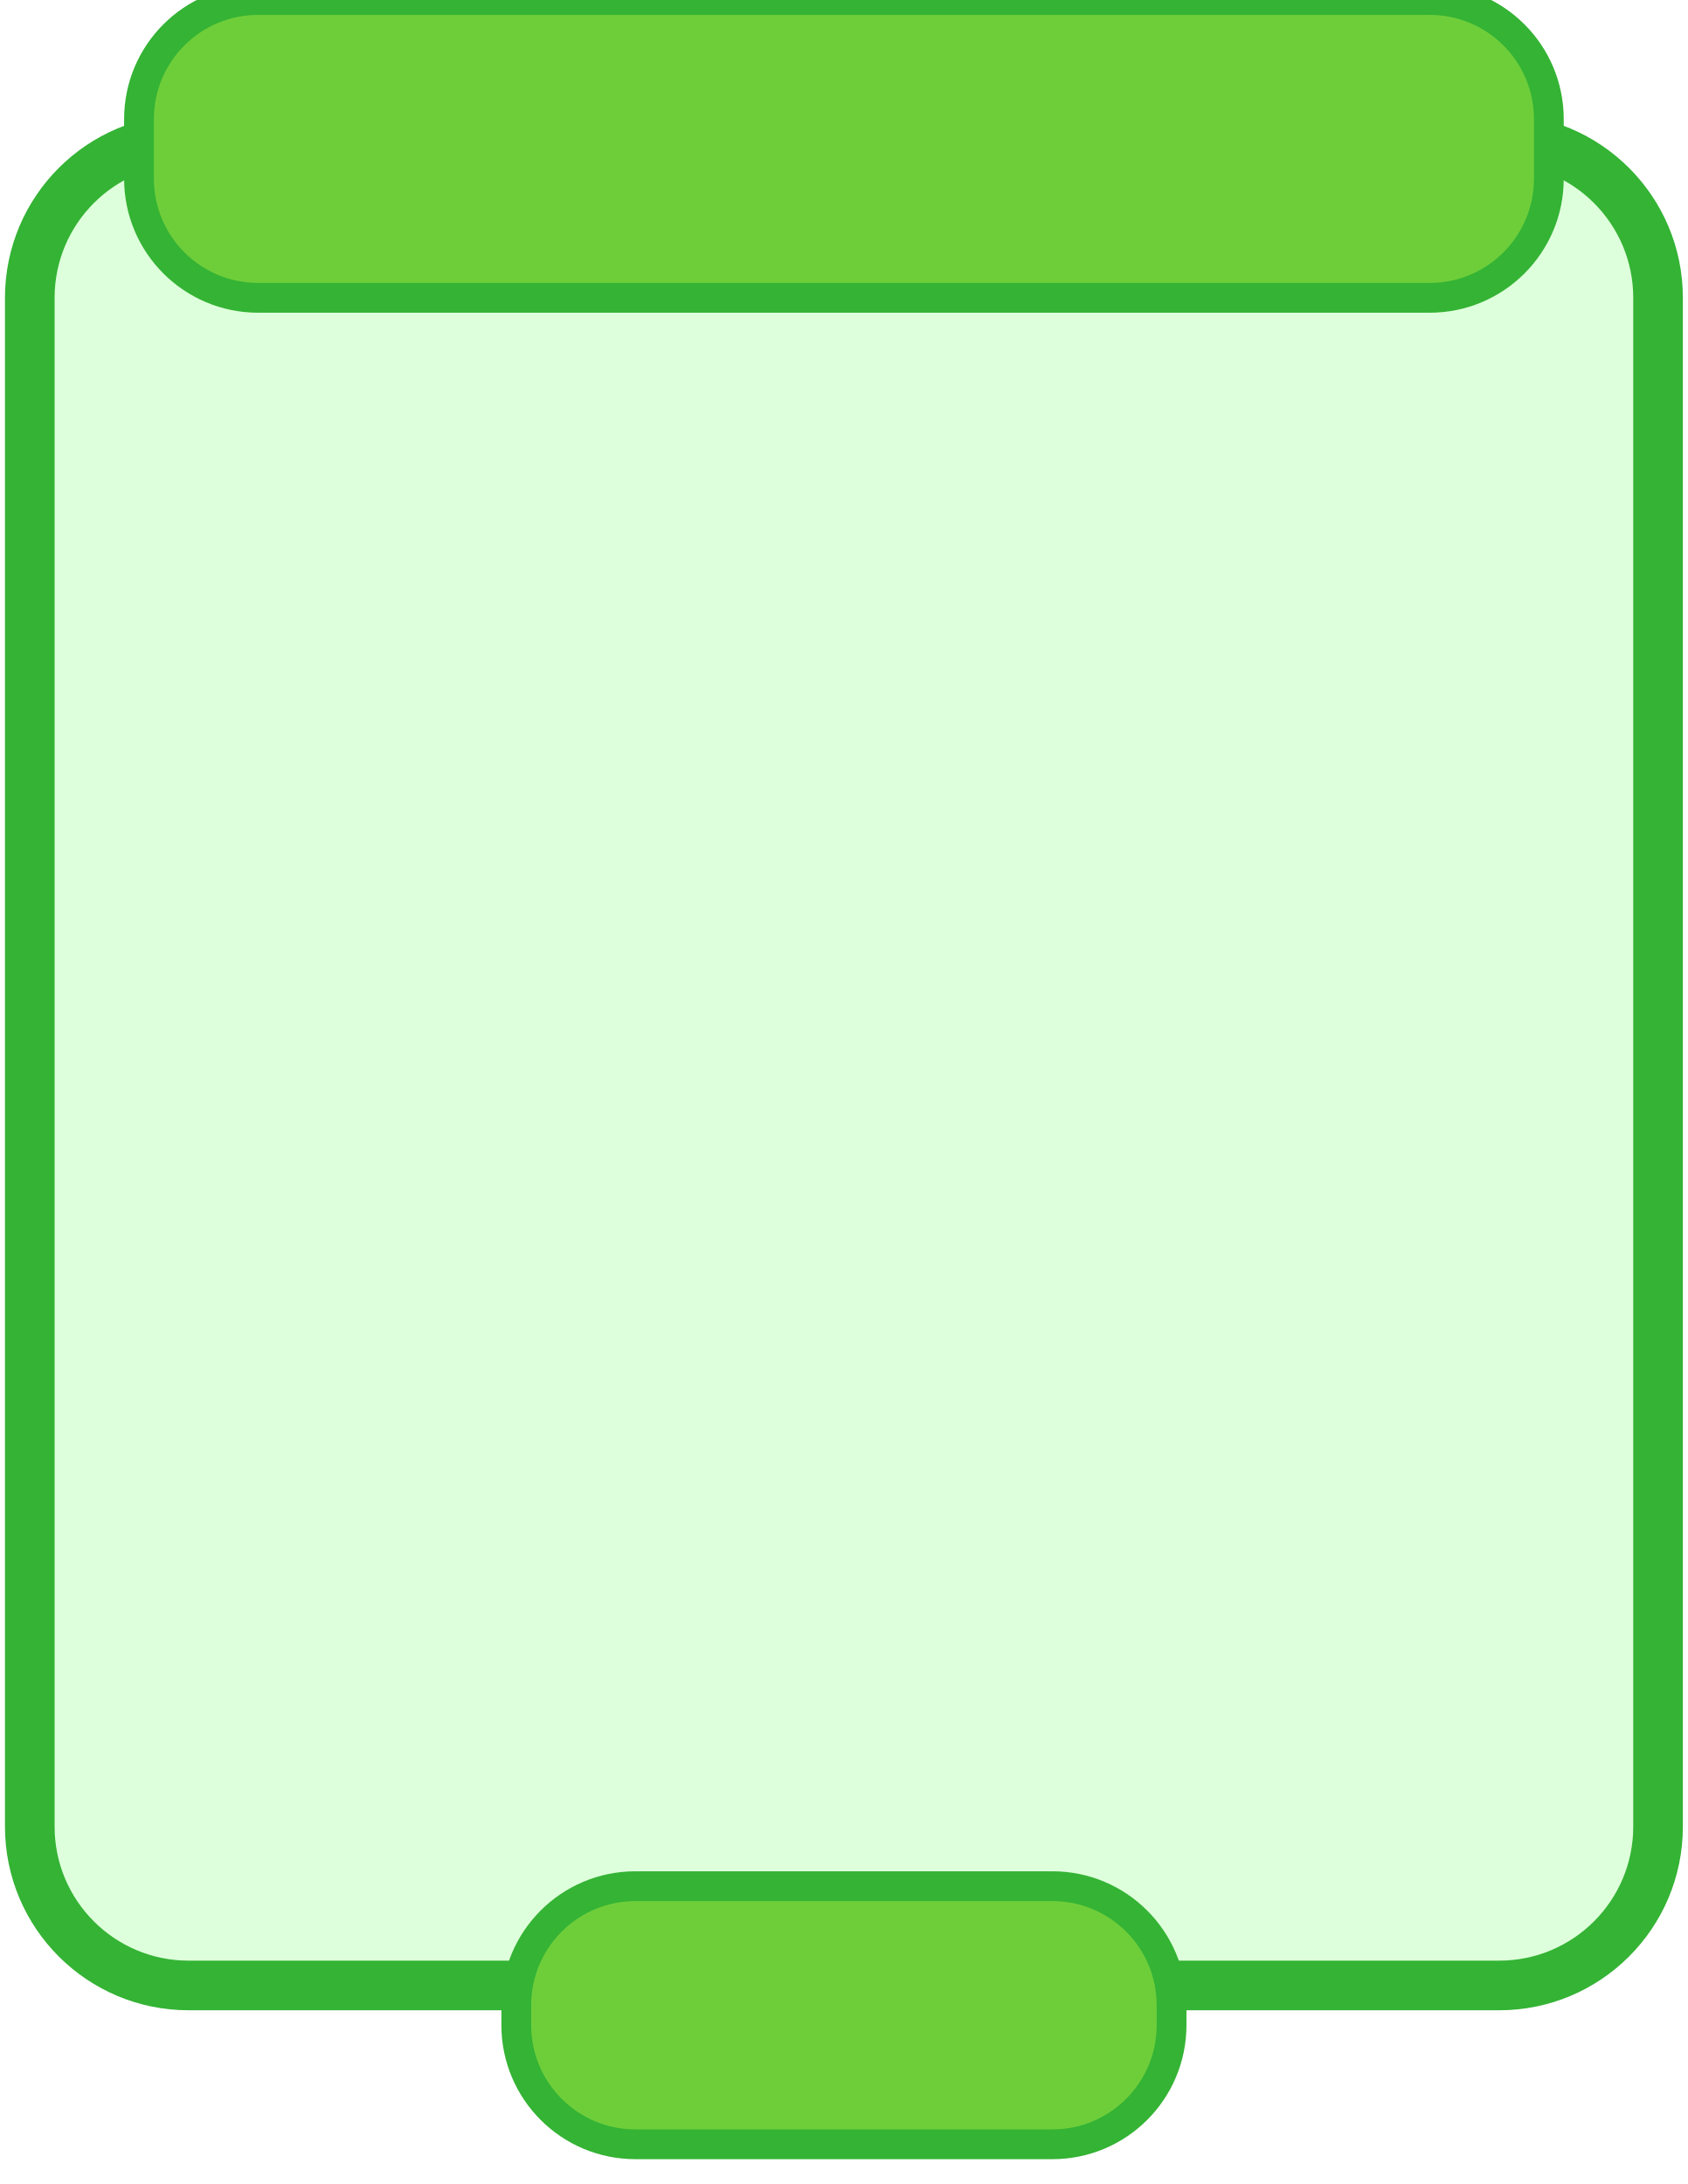
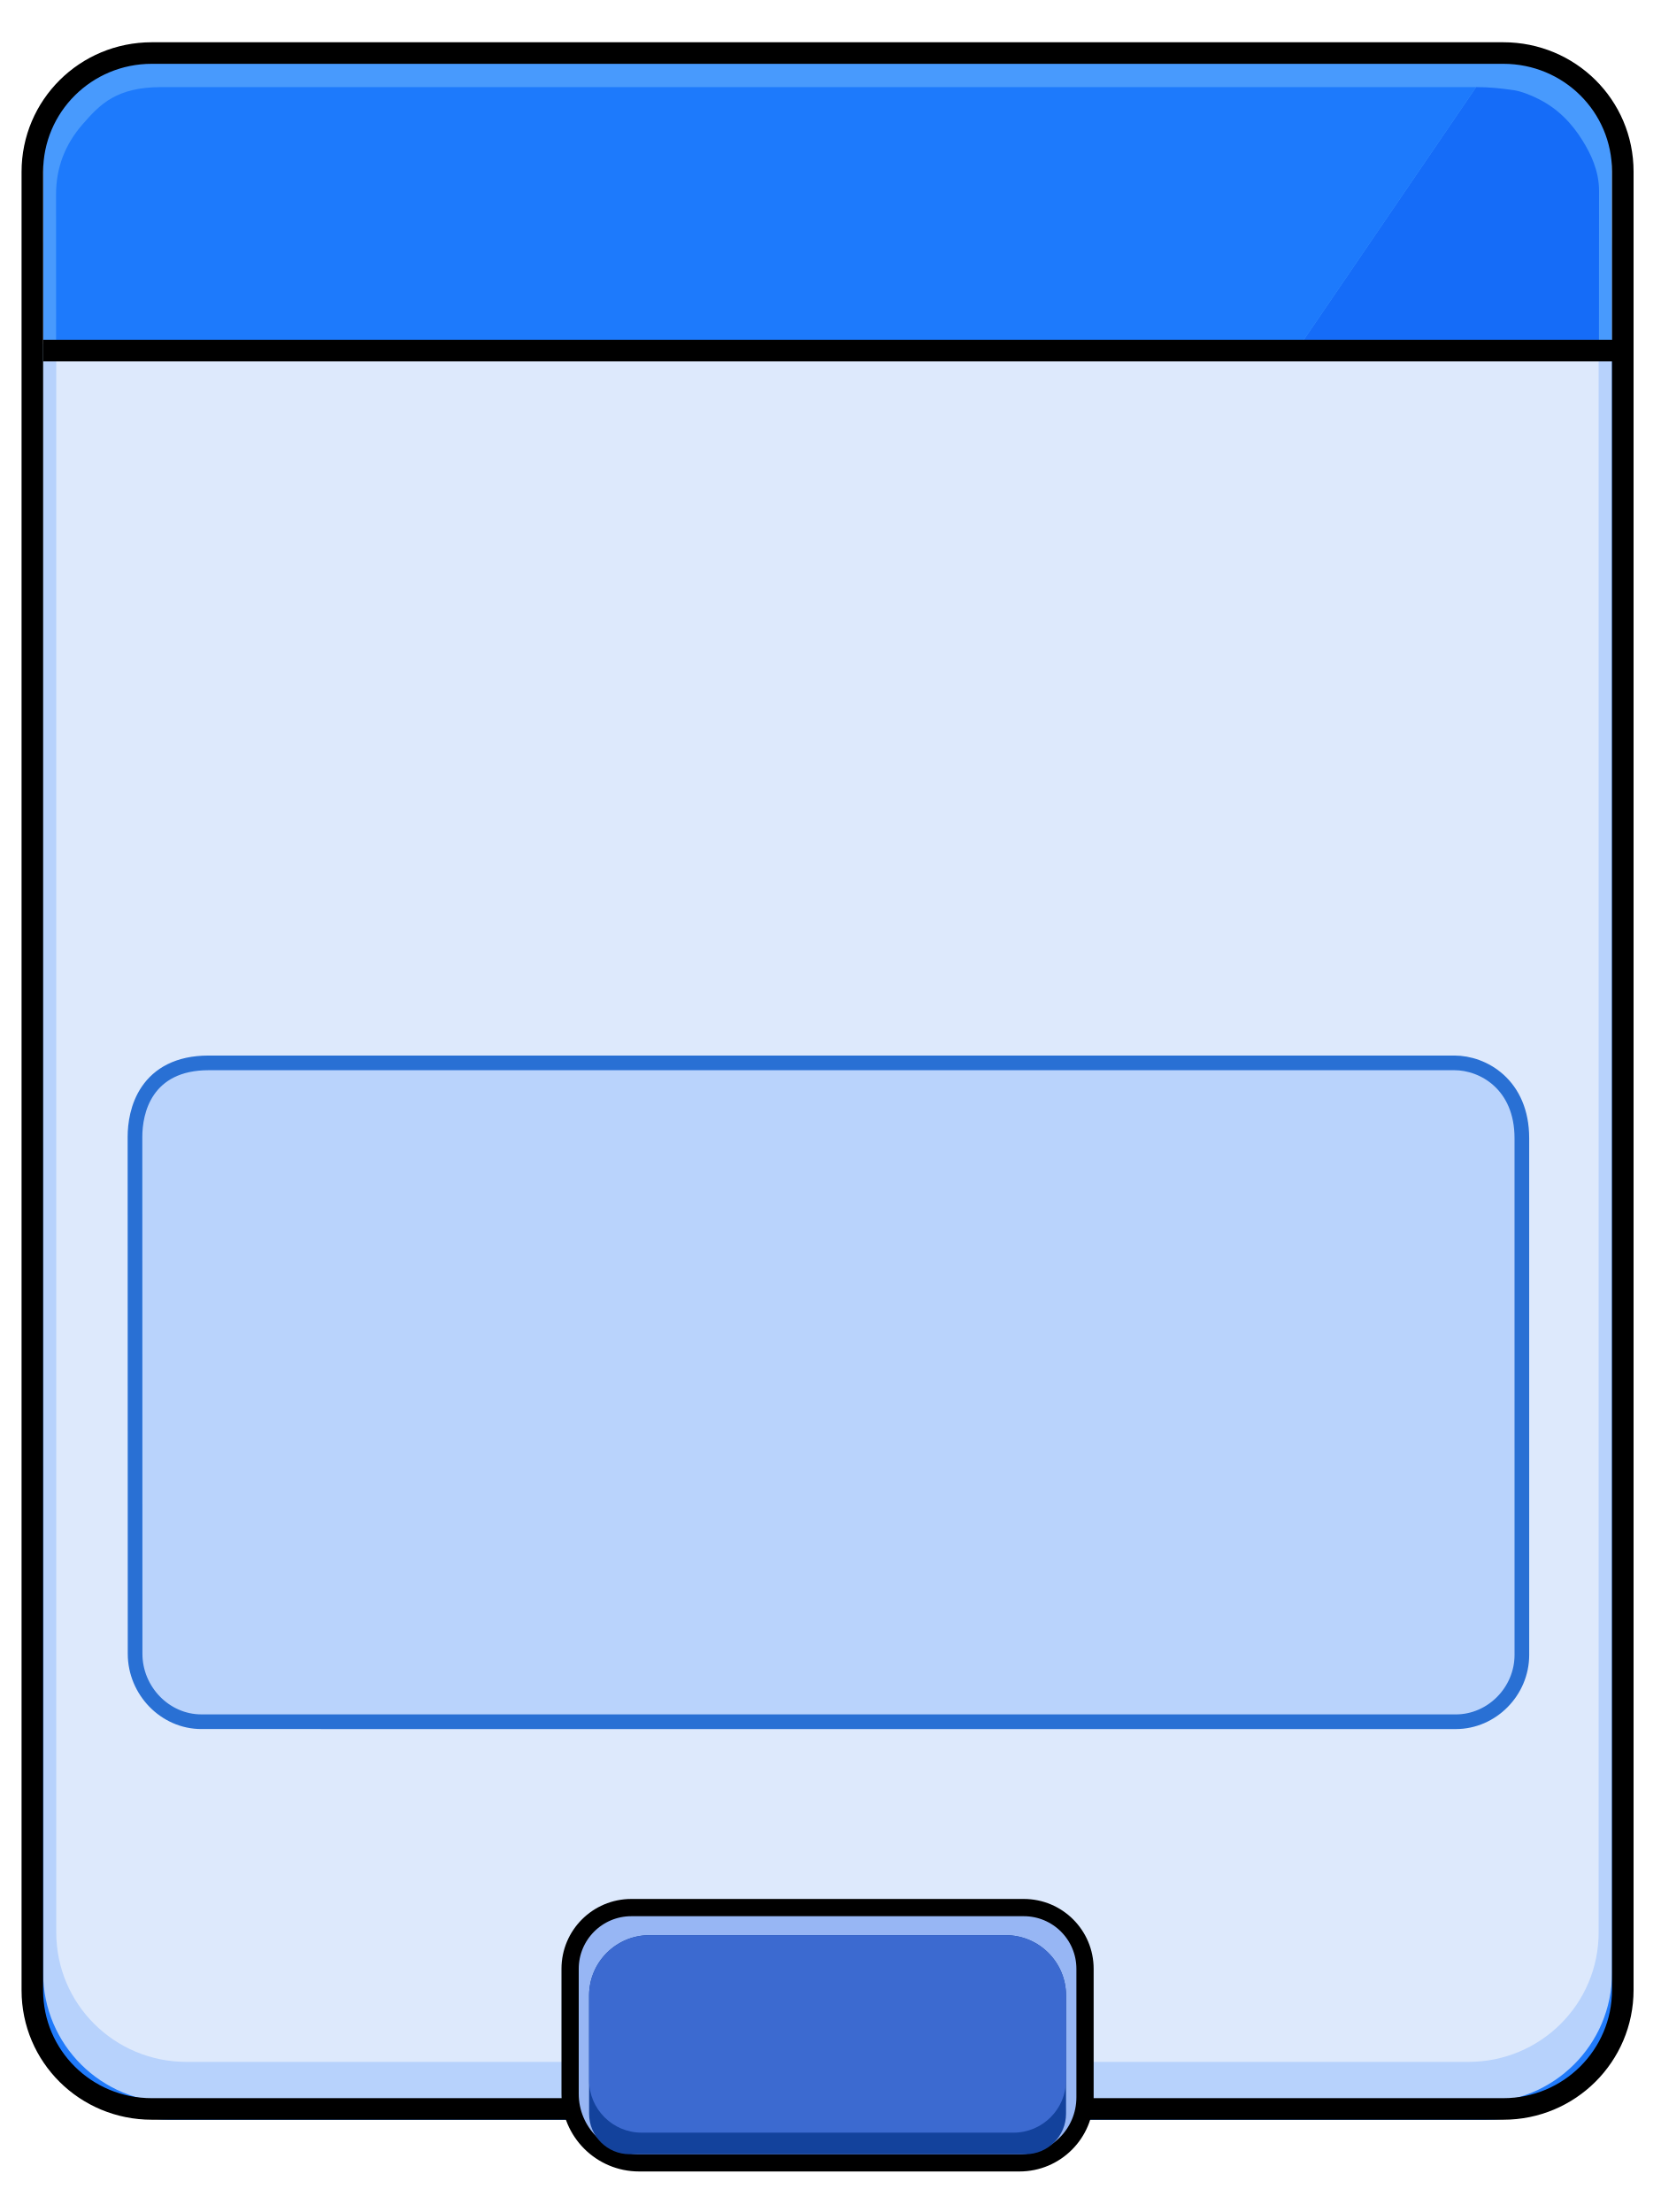
- <svg xmlns="http://www.w3.org/2000/svg" width="170" height="220" viewBox="0 0 170 220" fill="none">
-   <rect x="3" y="14" width="164" height="186" rx="16" ry="16" fill="#DEFFDB" stroke="#34B334" stroke-width="5" />
-   <rect x="14" y="0" width="142" height="30" rx="12" ry="12" fill="#6ECE3A" stroke="#34B334" stroke-width="3" />
-   <rect x="52" y="190" width="66" height="26" rx="12" ry="12" fill="#6ECE3A" stroke="#34B334" stroke-width="3" />
+ <svg xmlns="http://www.w3.org/2000/svg" width="1925" height="2565" viewBox="0 0 1925 2565" fill="none">
+   <path d="M104.5 2348.5C131.757 2380.15 159.935 2395.56 197.423 2402.05C206.461 2403.61 216.316 2403.99 225.5 2404C364.451 2404.14 1694.5 2404 1694.5 2404C1703.68 2403.99 1713.54 2403.61 1722.58 2402.05C1760.06 2395.56 1788.24 2380.15 1815.5 2348.5C1839.79 2320.3 1853 2291.78 1853 2260C1853 2260 1853 1995.32 1853 1862.5C1853 1378.34 1853 883.159 1853 399H1870C1870 1029.88 1871 2260 1871 2260V2335C1866.5 2363.5 1856.88 2382.81 1849.12 2393C1833.5 2413.5 1830.43 2420.36 1795.5 2441C1772.89 2453.27 1754 2458 1722.58 2458C1722.58 2458 305.435 2458.03 197.423 2458C171.774 2457.99 147.109 2453.27 124.5 2441C89.574 2420.36 86.5 2413.5 70.883 2393C63.123 2382.81 53.5 2363.5 49 2335V2260C49 2260 50.003 1029.88 50 399H67C67.003 883.158 67.004 1378.34 67 1862.5C66.999 1995.32 67 2260 67 2260C68 2292 80.213 2320.3 104.5 2348.5Z" fill="#207AFA" />
+   <path d="M201 2438C117.605 2438 50 2371.13 50 2287.74C50.001 1893.79 50.002 824.498 50.001 286.298C50 202.903 117.606 136 201.001 136H1718C1801.39 136 1869 202.882 1869 286.273C1869 721.953 1869 1874.4 1869 2287.77C1868.99 2371.16 1801.39 2438 1718 2438H201Z" fill="#B7D2FC" />
+   <path d="M216.224 2390.93C132.829 2390.93 65.224 2324.06 65.224 2240.67C65.225 1846.73 65.226 777.481 65.225 239.298C65.224 155.902 132.829 89 216.225 89H1702.51C1785.9 89 1853.5 155.882 1853.5 239.274C1853.51 674.942 1853.5 1827.34 1853.5 2240.7C1853.5 2324.09 1785.9 2390.93 1702.5 2390.93H216.224Z" fill="#DDE9FC" />
+   <path d="M1686.35 1232.5C1702.76 1232.5 1722.26 1238.56 1737.74 1252.65C1753.44 1266.93 1764.47 1288.97 1764.47 1319.76C1764.47 1488.97 1764.52 1720.17 1764.49 1919.03C1764.48 1961.2 1729.78 1996.5 1687.88 1996.5C1203.06 1996.5 718.244 1996.49 233.425 1996.47V1996.47C191.394 1996.47 156.675 1960.53 156.636 1917.78C156.545 1819.84 156.579 1721.91 156.568 1623.99C156.558 1522.11 156.62 1420.25 156.5 1318.39V1318.38C156.5 1303.93 159.248 1282.61 171.539 1264.67C184.21 1246.17 206.183 1232.5 241.823 1232.5H1686.35Z" fill="#B9D3FC" stroke="#2970D4" stroke-width="17" />
+   <path d="M50 189C50 124.935 101.935 73 166 73H1753C1817.07 73 1869 124.935 1869 189V394H50V189Z" fill="#489AFD" />
+   <path d="M1853.99 221.293C1854.05 239.886 1853.86 393.945 1853.86 393.945C1811.03 393.994 1554.52 394.039 1511.72 393.945L1711.47 101.003C1726.89 101.003 1740.83 102.47 1755.15 104.571C1763.67 105.819 1775.2 110.431 1783.99 114.875C1806.04 126.017 1822.23 142.515 1835.16 163.5C1844.25 178.256 1853.9 197.756 1853.99 221.293Z" fill="#156CF8" />
+   <path d="M65.054 393.945C65.054 393.945 65.034 281.269 65 225.382C64.981 194.039 75.67 167.234 95.729 144.17C116.102 120.745 135.01 101.003 187.176 101.003C679.86 101.003 1204.41 100.997 1711.47 101.003L1511.72 393.945L65.054 393.945Z" fill="#1D7AFC" />
+   <path d="M176.001 61.5H1743C1819.6 61.5 1881.5 122.626 1881.5 199.008C1881.5 651.599 1881.5 1878.51 1881.5 2307.48C1881.49 2383.92 1819.54 2445.5 1743 2445.5H176C99.408 2445.5 37.5 2384.32 37.5 2307.93C37.501 1899.95 37.503 763.467 37.501 199.296C37.501 122.88 99.433 61.5 176.001 61.5Z" stroke="black" stroke-width="25" />
+   <path d="M50 394H1870V419H50L50 394Z" fill="black" />
+   <path d="M1187 2212C1226.21 2212 1258 2243.79 1258 2283V2432C1258 2473.97 1223.97 2508 1182 2508H741C696.817 2508 661 2472.18 661 2428V2283C661 2243.79 692.788 2212 732 2212H1187Z" fill="#97B6F4" stroke="black" stroke-width="20" />
+   <path d="M683 2314C683 2275.34 714.34 2244 753 2244H1166C1204.66 2244 1236 2275.34 1236 2314V2451C1236 2476.96 1214.96 2498 1189 2498H730C704.043 2498 683 2476.96 683 2451V2314Z" fill="#13429C" />
+   <path d="M683 2314C683 2275.34 714.34 2244 753 2244H1166C1204.66 2244 1236 2275.34 1236 2314V2412C1236 2445.69 1208.69 2473 1175 2473H744C710.311 2473 683 2445.69 683 2412V2314Z" fill="#3C6AD0" />
</svg>
